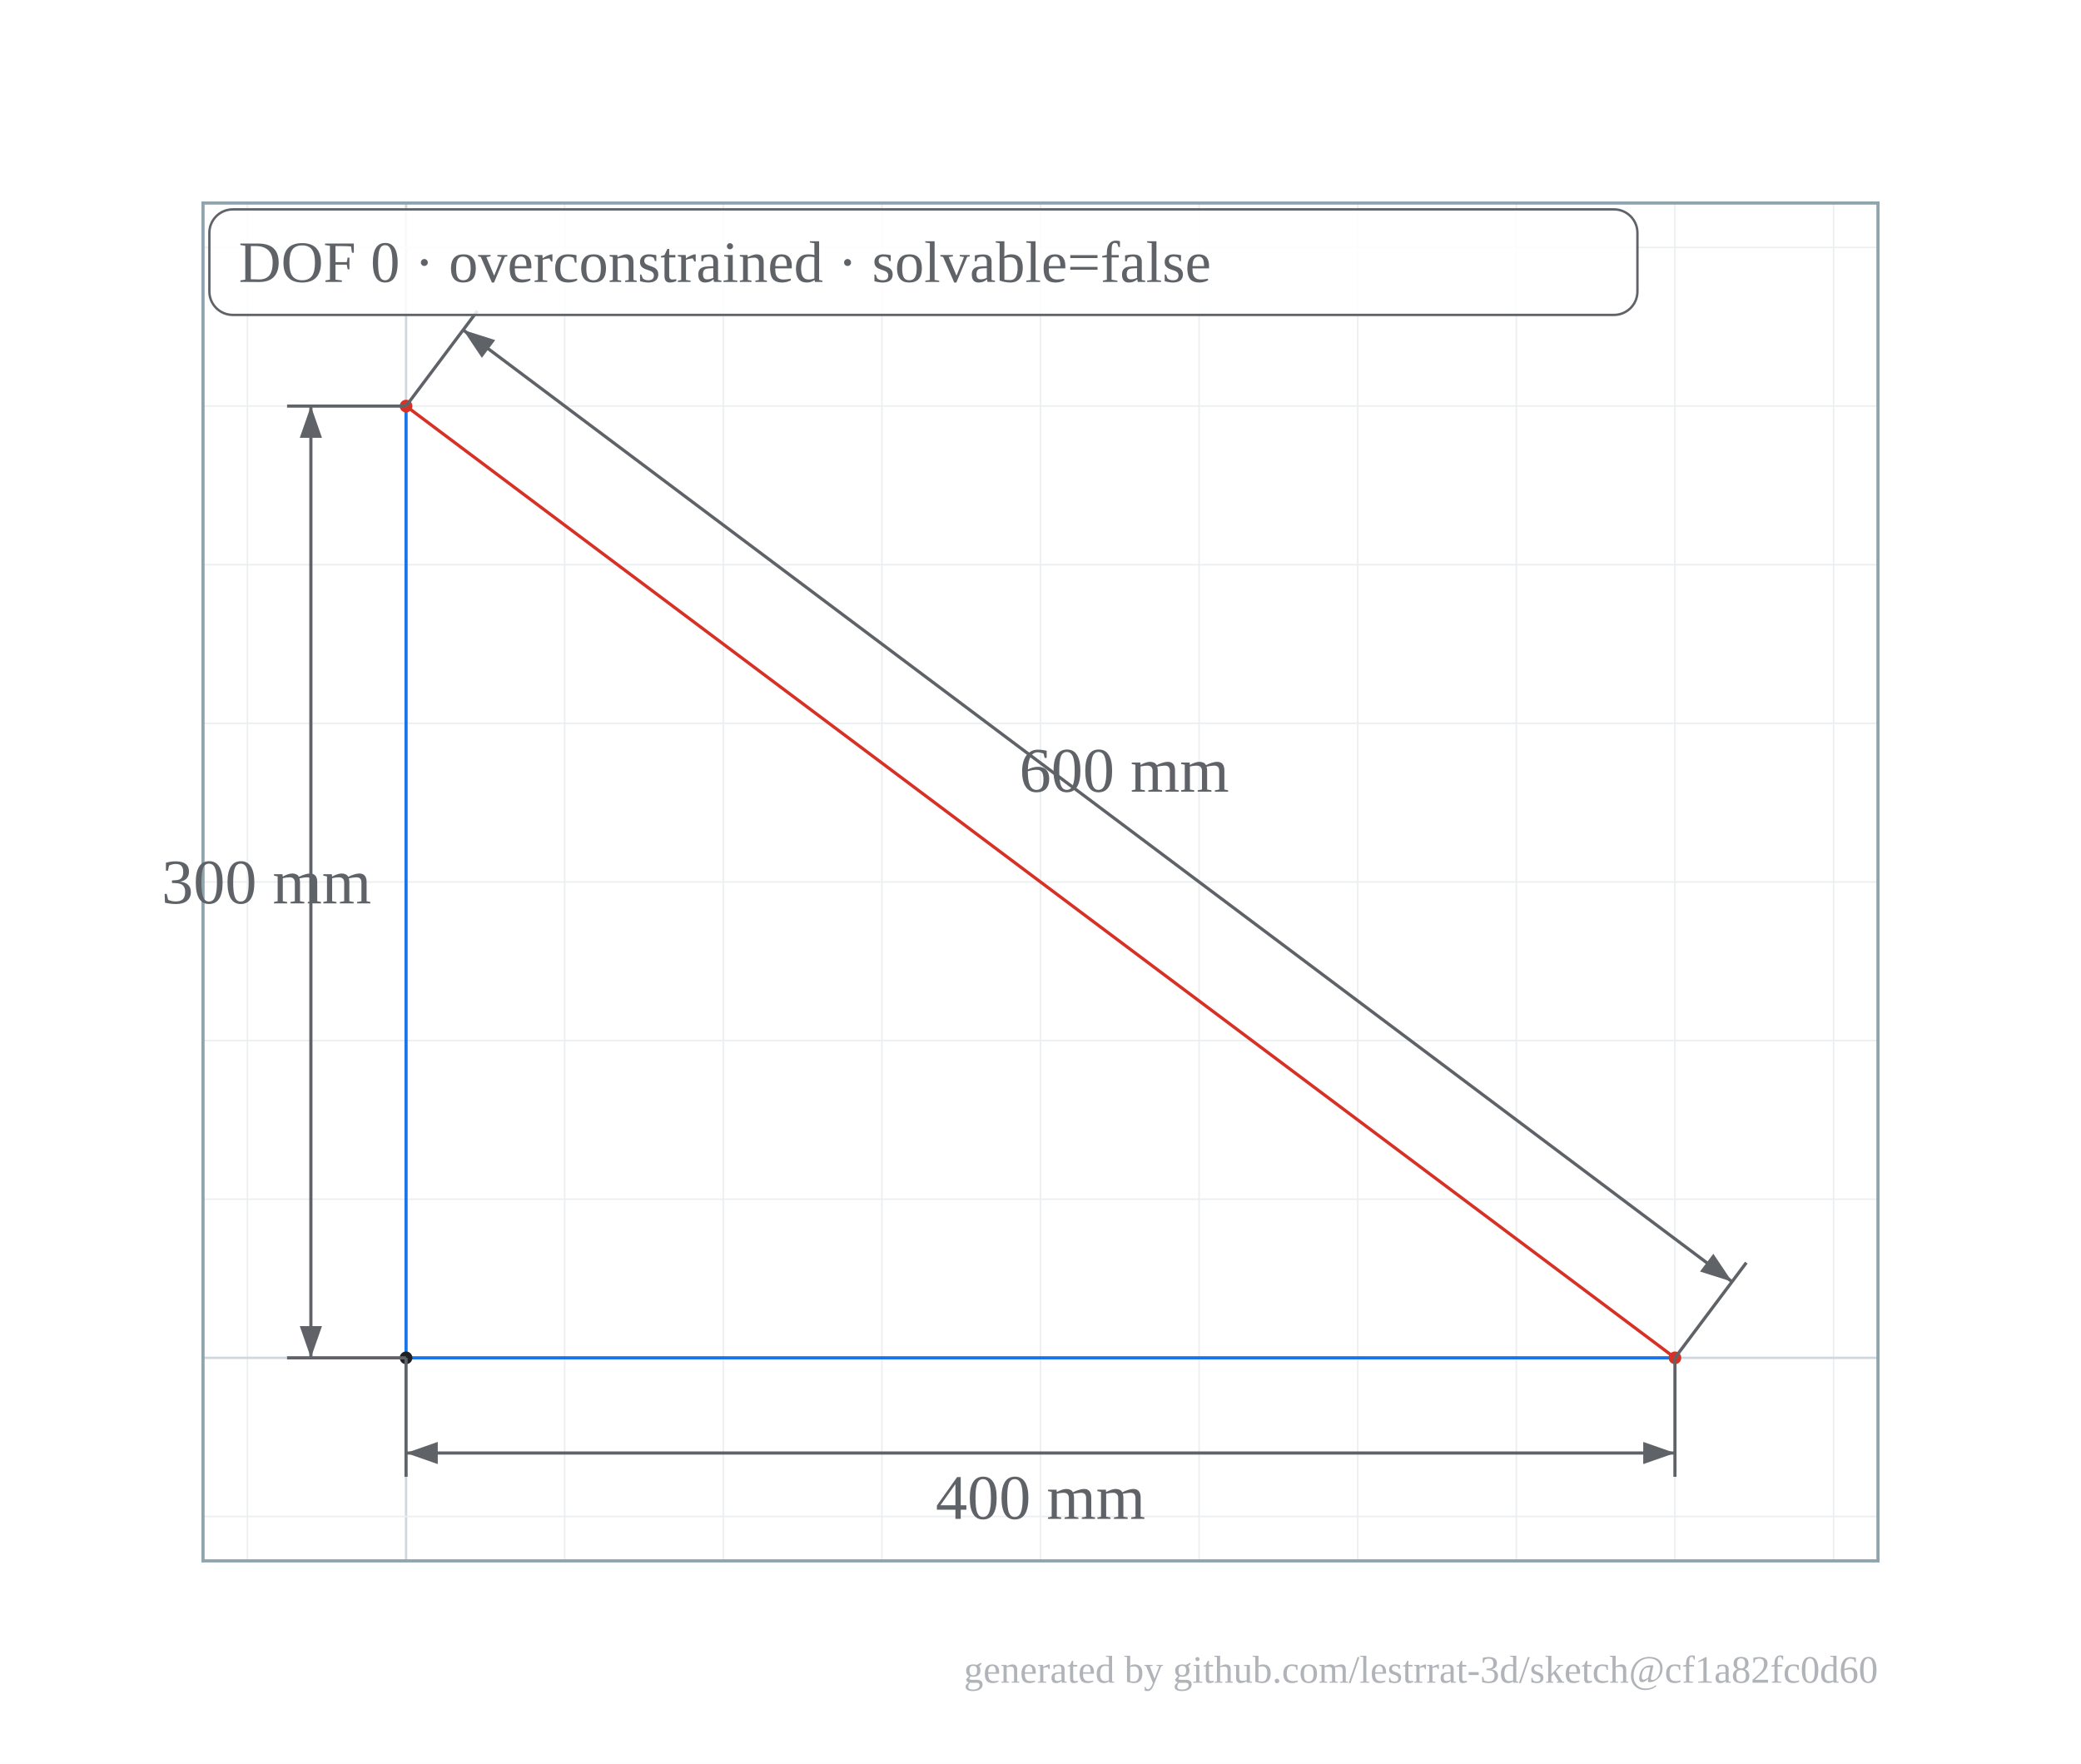
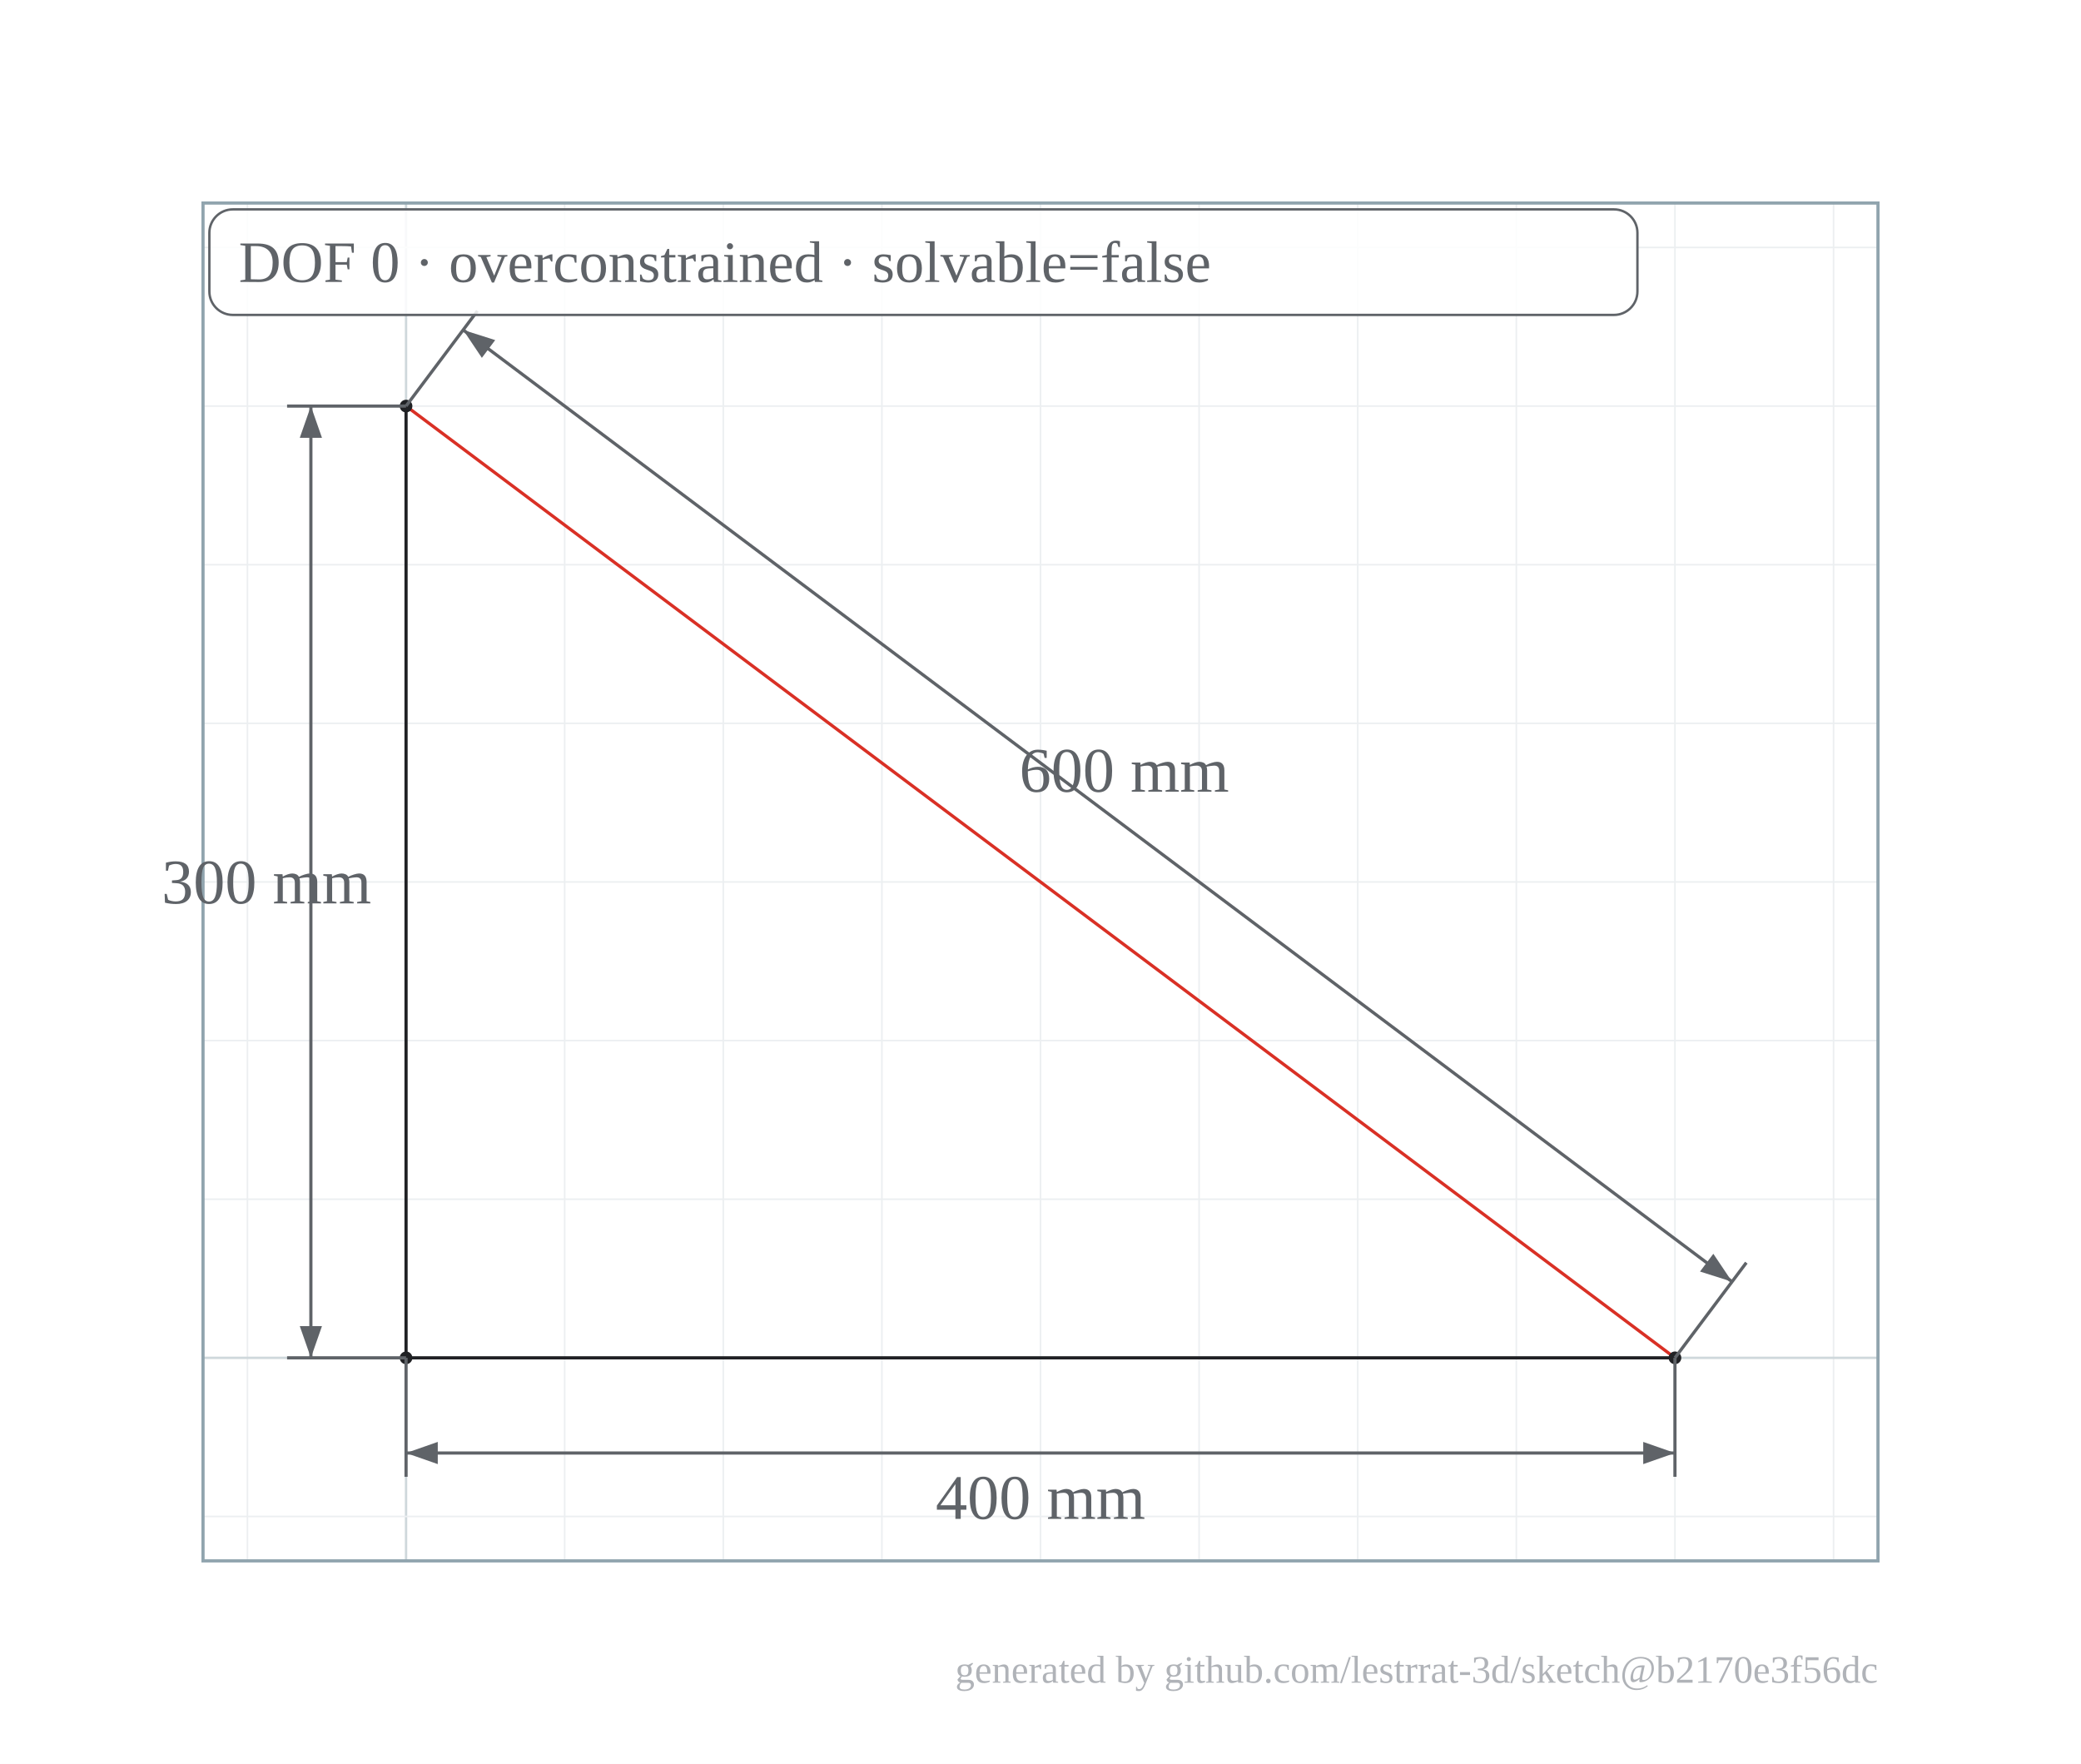
<svg xmlns="http://www.w3.org/2000/svg" width="560" height="474.634" viewBox="0 0 656 556">
  <rect width="100%" height="100%" fill="white" />
  <line x1="78" y1="64" x2="78" y2="492" stroke="#eceff1" stroke-width="0.5" />
  <line x1="128" y1="64" x2="128" y2="492" stroke="#cfd8dc" stroke-width="0.75" />
  <line x1="178" y1="64" x2="178" y2="492" stroke="#eceff1" stroke-width="0.5" />
  <line x1="228" y1="64" x2="228" y2="492" stroke="#eceff1" stroke-width="0.5" />
  <line x1="278" y1="64" x2="278" y2="492" stroke="#eceff1" stroke-width="0.5" />
  <line x1="328" y1="64" x2="328" y2="492" stroke="#eceff1" stroke-width="0.5" />
  <line x1="378" y1="64" x2="378" y2="492" stroke="#eceff1" stroke-width="0.5" />
  <line x1="428" y1="64" x2="428" y2="492" stroke="#eceff1" stroke-width="0.5" />
  <line x1="478" y1="64" x2="478" y2="492" stroke="#eceff1" stroke-width="0.5" />
  <line x1="528" y1="64" x2="528" y2="492" stroke="#eceff1" stroke-width="0.5" />
  <line x1="578" y1="64" x2="578" y2="492" stroke="#eceff1" stroke-width="0.5" />
  <line x1="64" y1="478" x2="592" y2="478" stroke="#eceff1" stroke-width="0.5" />
  <line x1="64" y1="428" x2="592" y2="428" stroke="#cfd8dc" stroke-width="0.75" />
  <line x1="64" y1="378" x2="592" y2="378" stroke="#eceff1" stroke-width="0.5" />
  <line x1="64" y1="328" x2="592" y2="328" stroke="#eceff1" stroke-width="0.5" />
  <line x1="64" y1="278" x2="592" y2="278" stroke="#eceff1" stroke-width="0.5" />
  <line x1="64" y1="228" x2="592" y2="228" stroke="#eceff1" stroke-width="0.5" />
  <line x1="64" y1="178" x2="592" y2="178" stroke="#eceff1" stroke-width="0.5" />
  <line x1="64" y1="128" x2="592" y2="128" stroke="#eceff1" stroke-width="0.5" />
  <line x1="64" y1="78" x2="592" y2="78" stroke="#eceff1" stroke-width="0.5" />
  <rect x="64" y="64" width="528" height="428" fill="none" stroke="#90a4ae" stroke-width="1" />
-   <line x1="128" y1="428" x2="528" y2="428" stroke="#1a73e8" stroke-width="1" />
+   <line x1="128" y1="428" x2="528" y2="428" stroke="#202124" stroke-width="1" />
  <line x1="528" y1="428" x2="128" y2="128" stroke="#d93025" stroke-width="1" />
-   <line x1="128" y1="128" x2="128" y2="428" stroke="#1a73e8" stroke-width="1" />
+   <line x1="128" y1="128" x2="128" y2="428" stroke="#202124" stroke-width="1" />
  <circle cx="128" cy="428" r="2" fill="#202124" />
-   <circle cx="528" cy="428" r="2" fill="#d93025" />
-   <circle cx="128" cy="128" r="2" fill="#d93025" />
+   <circle cx="528" cy="428" r="2" fill="#202124" />
+   <circle cx="128" cy="128" r="2" fill="#202124" />
  <line x1="128" y1="428" x2="128" y2="465.5" stroke="#5f6368" stroke-width="1" />
  <line x1="528" y1="428" x2="528" y2="465.5" stroke="#5f6368" stroke-width="1" />
  <line x1="128" y1="458" x2="528" y2="458" stroke="#5f6368" stroke-width="1" />
  <path d="M128 458 L138 454.5 L138 461.5 Z" fill="#5f6368" />
  <path d="M528 458 L518 461.5 L518 454.5 Z" fill="#5f6368" />
  <text x="328" y="472" font-size="20" fill="#5f6368" text-anchor="middle" dominant-baseline="central">400 mm</text>
  <line x1="128" y1="128" x2="90.5" y2="128" stroke="#5f6368" stroke-width="1" />
  <line x1="128" y1="428" x2="90.5" y2="428" stroke="#5f6368" stroke-width="1" />
  <line x1="98" y1="128" x2="98" y2="428" stroke="#5f6368" stroke-width="1" />
  <path d="M98 128 L101.5 138 L94.5 138 Z" fill="#5f6368" />
  <path d="M98 428 L94.5 418 L101.5 418 Z" fill="#5f6368" />
  <text x="84" y="278" font-size="20" fill="#5f6368" text-anchor="middle" dominant-baseline="central">300 mm</text>
  <line x1="528" y1="428" x2="550.5" y2="398" stroke="#5f6368" stroke-width="1" />
  <line x1="128" y1="128" x2="150.5" y2="98" stroke="#5f6368" stroke-width="1" />
  <line x1="546" y1="404" x2="146" y2="104" stroke="#5f6368" stroke-width="1" />
  <path d="M546 404 L535.9 400.8 L540.1 395.2 Z" fill="#5f6368" />
  <path d="M146 104 L156.1 107.2 L151.9 112.8 Z" fill="#5f6368" />
  <text x="354.4" y="242.8" font-size="20" fill="#5f6368" text-anchor="middle" dominant-baseline="central">600 mm</text>
  <rect x="66" y="66" width="450.173" height="33.264" rx="7.392" fill="white" fill-opacity="0.85" stroke="#5f6368" stroke-width="0.75" />
  <text x="75.24" y="82.632" font-size="18.48" fill="#5f6368" dominant-baseline="central">DOF 0 · overconstrained · solvable=false</text>
-   <text x="592" y="530.4" font-size="12.234" fill="#b0b3b8" text-anchor="end">generated by github.com/lestrrat-3d/sketch@cf1a82fc0d60</text>
+   <text x="592" y="530.4" font-size="12.234" fill="#b0b3b8" text-anchor="end">generated by github.com/lestrrat-3d/sketch@b2170e3f56dc</text>
</svg>
